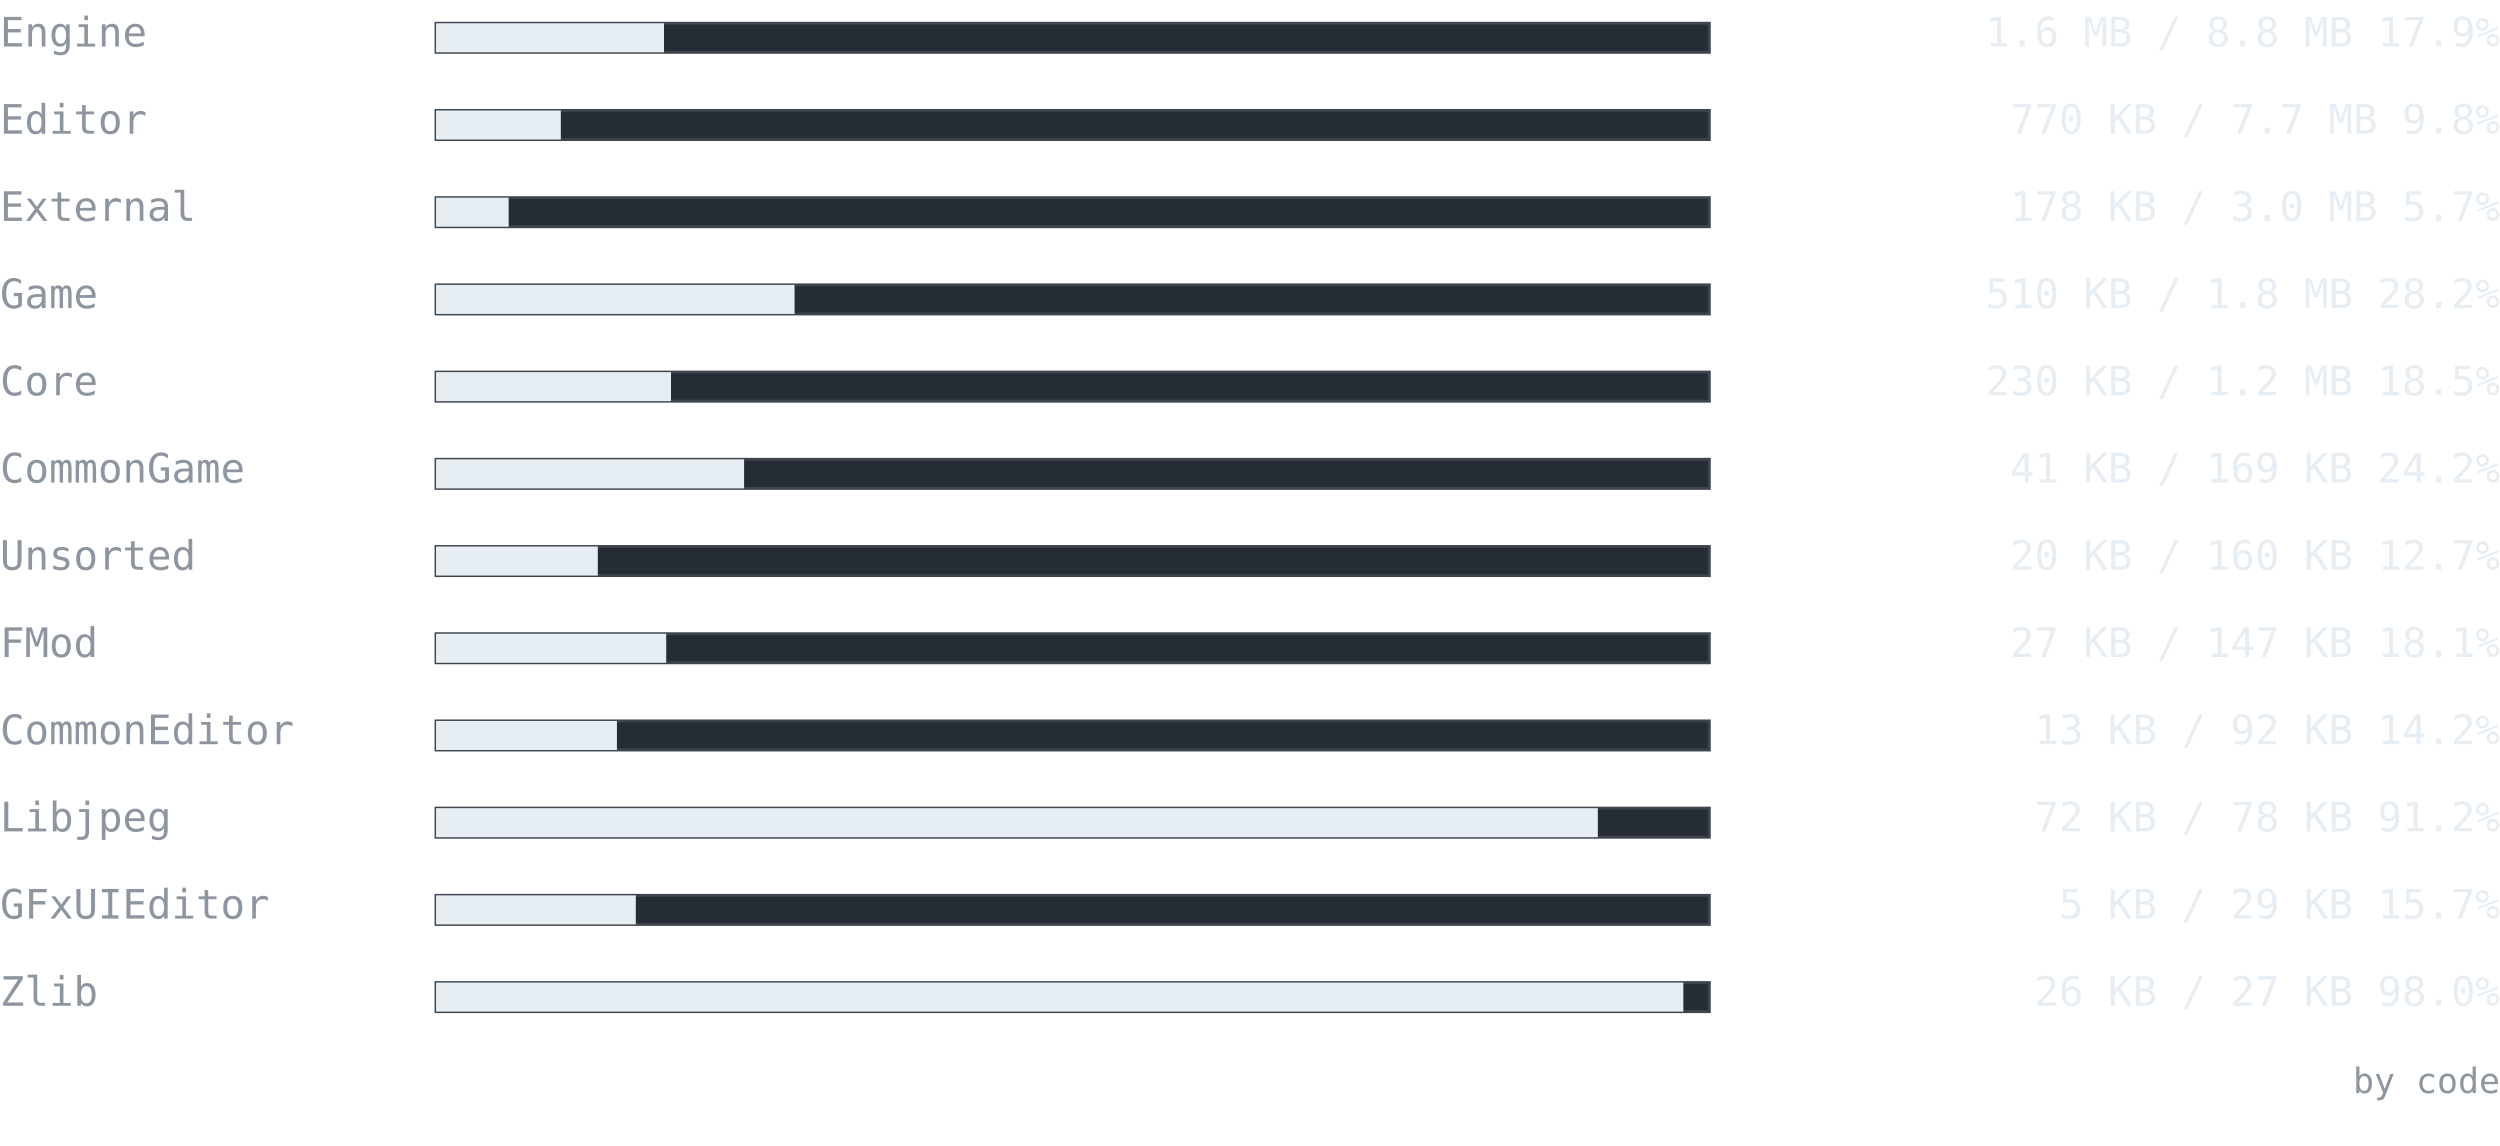
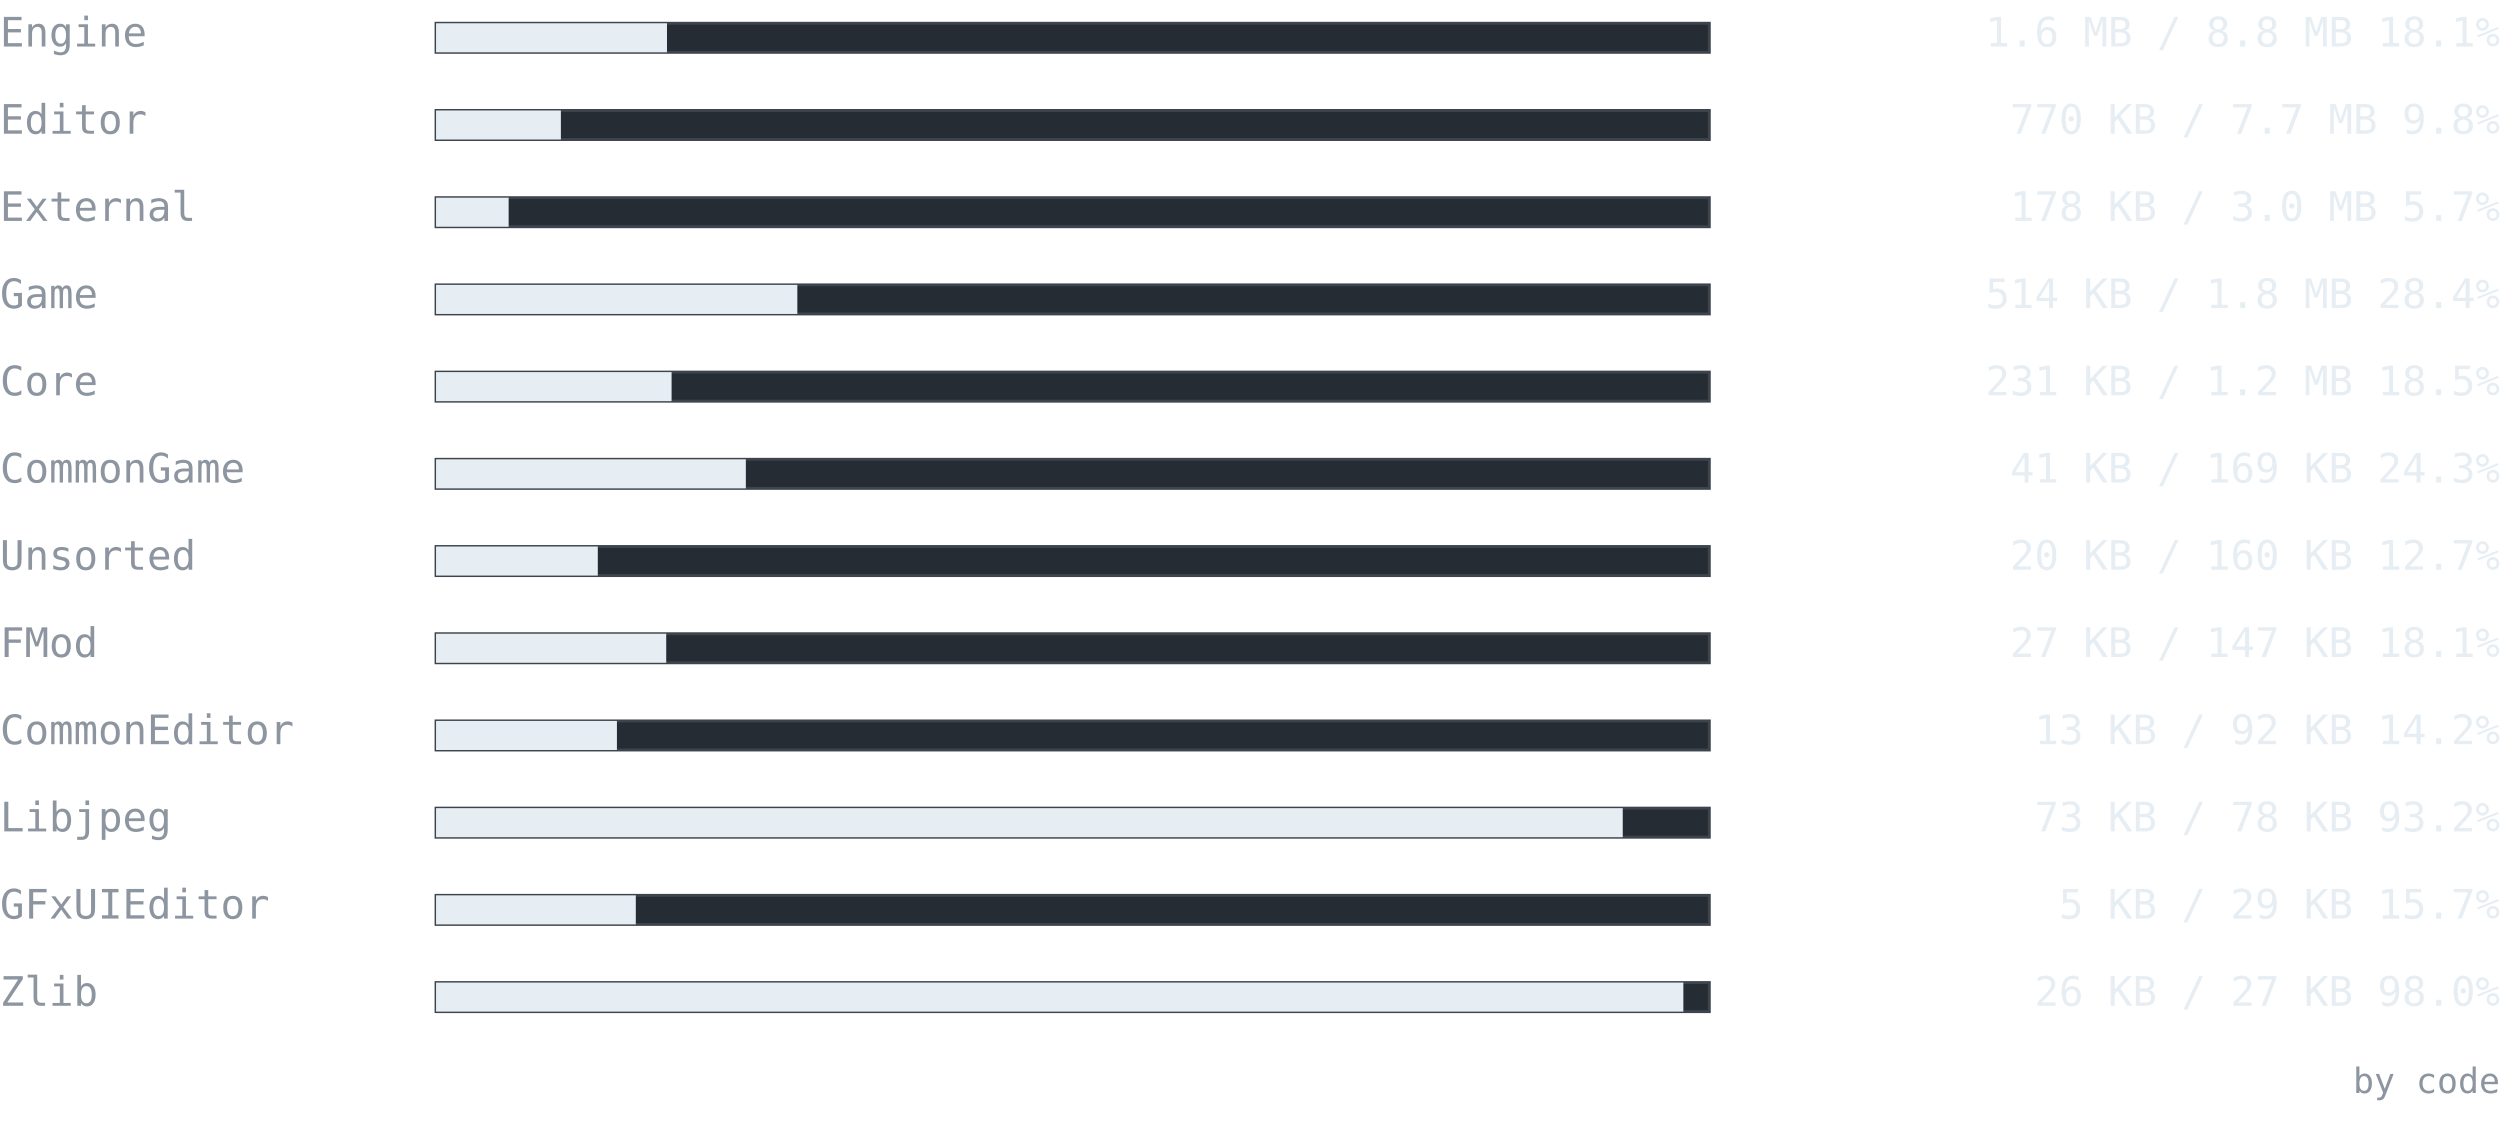
<svg xmlns="http://www.w3.org/2000/svg" width="860" height="394" viewBox="0 0 860 394" font-family="ui-monospace, SFMono-Regular, 'Cascadia Mono', Consolas, 'DejaVu Sans Mono', monospace">
  <text x="0" y="16" font-size="14" fill="#8d96a0" text-anchor="start" font-weight="normal">Engine</text>
  <rect x="150" y="8" width="438" height="10" fill="#262c33" stroke="#3d444d" />
-   <rect x="150" y="8" width="78.42" height="10" fill="#e6edf3" />
-   <text x="860" y="16" font-size="14" fill="#e6edf3" text-anchor="end" font-weight="normal">1.6 MB / 8.8 MB  17.9%</text>
+   <rect x="150" y="8" width="79.443" height="10" fill="#e6edf3" />
+   <text x="860" y="16" font-size="14" fill="#e6edf3" text-anchor="end" font-weight="normal">1.6 MB / 8.8 MB  18.1%</text>
  <text x="0" y="46" font-size="14" fill="#8d96a0" text-anchor="start" font-weight="normal">Editor</text>
  <rect x="150" y="38" width="438" height="10" fill="#262c33" stroke="#3d444d" />
-   <rect x="150" y="38" width="42.924" height="10" fill="#e6edf3" />
+   <rect x="150" y="38" width="42.941" height="10" fill="#e6edf3" />
  <text x="860" y="46" font-size="14" fill="#e6edf3" text-anchor="end" font-weight="normal">770 KB / 7.7 MB  9.8%</text>
  <text x="0" y="76" font-size="14" fill="#8d96a0" text-anchor="start" font-weight="normal">External</text>
  <rect x="150" y="68" width="438" height="10" fill="#262c33" stroke="#3d444d" />
  <rect x="150" y="68" width="24.972" height="10" fill="#e6edf3" />
  <text x="860" y="76" font-size="14" fill="#e6edf3" text-anchor="end" font-weight="normal">178 KB / 3.0 MB  5.7%</text>
  <text x="0" y="106" font-size="14" fill="#8d96a0" text-anchor="start" font-weight="normal">Game</text>
  <rect x="150" y="98" width="438" height="10" fill="#262c33" stroke="#3d444d" />
-   <rect x="150" y="98" width="123.324" height="10" fill="#e6edf3" />
-   <text x="860" y="106" font-size="14" fill="#e6edf3" text-anchor="end" font-weight="normal">510 KB / 1.8 MB  28.2%</text>
+   <rect x="150" y="98" width="124.279" height="10" fill="#e6edf3" />
+   <text x="860" y="106" font-size="14" fill="#e6edf3" text-anchor="end" font-weight="normal">514 KB / 1.8 MB  28.4%</text>
  <text x="0" y="136" font-size="14" fill="#8d96a0" text-anchor="start" font-weight="normal">Core</text>
  <rect x="150" y="128" width="438" height="10" fill="#262c33" stroke="#3d444d" />
-   <rect x="150" y="128" width="80.826" height="10" fill="#e6edf3" />
-   <text x="860" y="136" font-size="14" fill="#e6edf3" text-anchor="end" font-weight="normal">230 KB / 1.2 MB  18.5%</text>
+   <rect x="150" y="128" width="81.025" height="10" fill="#e6edf3" />
+   <text x="860" y="136" font-size="14" fill="#e6edf3" text-anchor="end" font-weight="normal">231 KB / 1.2 MB  18.5%</text>
  <text x="0" y="166" font-size="14" fill="#8d96a0" text-anchor="start" font-weight="normal">CommonGame</text>
  <rect x="150" y="158" width="438" height="10" fill="#262c33" stroke="#3d444d" />
-   <rect x="150" y="158" width="105.962" height="10" fill="#e6edf3" />
-   <text x="860" y="166" font-size="14" fill="#e6edf3" text-anchor="end" font-weight="normal">41 KB / 169 KB  24.2%</text>
+   <rect x="150" y="158" width="106.568" height="10" fill="#e6edf3" />
+   <text x="860" y="166" font-size="14" fill="#e6edf3" text-anchor="end" font-weight="normal">41 KB / 169 KB  24.3%</text>
  <text x="0" y="196" font-size="14" fill="#8d96a0" text-anchor="start" font-weight="normal">Unsorted</text>
  <rect x="150" y="188" width="438" height="10" fill="#262c33" stroke="#3d444d" />
  <rect x="150" y="188" width="55.645" height="10" fill="#e6edf3" />
  <text x="860" y="196" font-size="14" fill="#e6edf3" text-anchor="end" font-weight="normal">20 KB / 160 KB  12.7%</text>
  <text x="0" y="226" font-size="14" fill="#8d96a0" text-anchor="start" font-weight="normal">FMod</text>
  <rect x="150" y="218" width="438" height="10" fill="#262c33" stroke="#3d444d" />
  <rect x="150" y="218" width="79.178" height="10" fill="#e6edf3" />
  <text x="860" y="226" font-size="14" fill="#e6edf3" text-anchor="end" font-weight="normal">27 KB / 147 KB  18.1%</text>
  <text x="0" y="256" font-size="14" fill="#8d96a0" text-anchor="start" font-weight="normal">CommonEditor</text>
  <rect x="150" y="248" width="438" height="10" fill="#262c33" stroke="#3d444d" />
  <rect x="150" y="248" width="62.221" height="10" fill="#e6edf3" />
  <text x="860" y="256" font-size="14" fill="#e6edf3" text-anchor="end" font-weight="normal">13 KB / 92 KB  14.2%</text>
  <text x="0" y="286" font-size="14" fill="#8d96a0" text-anchor="start" font-weight="normal">Libjpeg</text>
  <rect x="150" y="278" width="438" height="10" fill="#262c33" stroke="#3d444d" />
-   <rect x="150" y="278" width="399.653" height="10" fill="#e6edf3" />
-   <text x="860" y="286" font-size="14" fill="#e6edf3" text-anchor="end" font-weight="normal">72 KB / 78 KB  91.2%</text>
+   <rect x="150" y="278" width="408.224" height="10" fill="#e6edf3" />
+   <text x="860" y="286" font-size="14" fill="#e6edf3" text-anchor="end" font-weight="normal">73 KB / 78 KB  93.2%</text>
  <text x="0" y="316" font-size="14" fill="#8d96a0" text-anchor="start" font-weight="normal">GFxUIEditor</text>
  <rect x="150" y="308" width="438" height="10" fill="#262c33" stroke="#3d444d" />
  <rect x="150" y="308" width="68.715" height="10" fill="#e6edf3" />
  <text x="860" y="316" font-size="14" fill="#e6edf3" text-anchor="end" font-weight="normal">5 KB / 29 KB  15.7%</text>
  <text x="0" y="346" font-size="14" fill="#8d96a0" text-anchor="start" font-weight="normal">Zlib</text>
  <rect x="150" y="338" width="438" height="10" fill="#262c33" stroke="#3d444d" />
  <rect x="150" y="338" width="429.075" height="10" fill="#e6edf3" />
  <text x="860" y="346" font-size="14" fill="#e6edf3" text-anchor="end" font-weight="normal">26 KB / 27 KB  98.0%</text>
  <text x="860" y="376" font-size="12" fill="#8d96a0" text-anchor="end" font-weight="normal">by code</text>
</svg>
